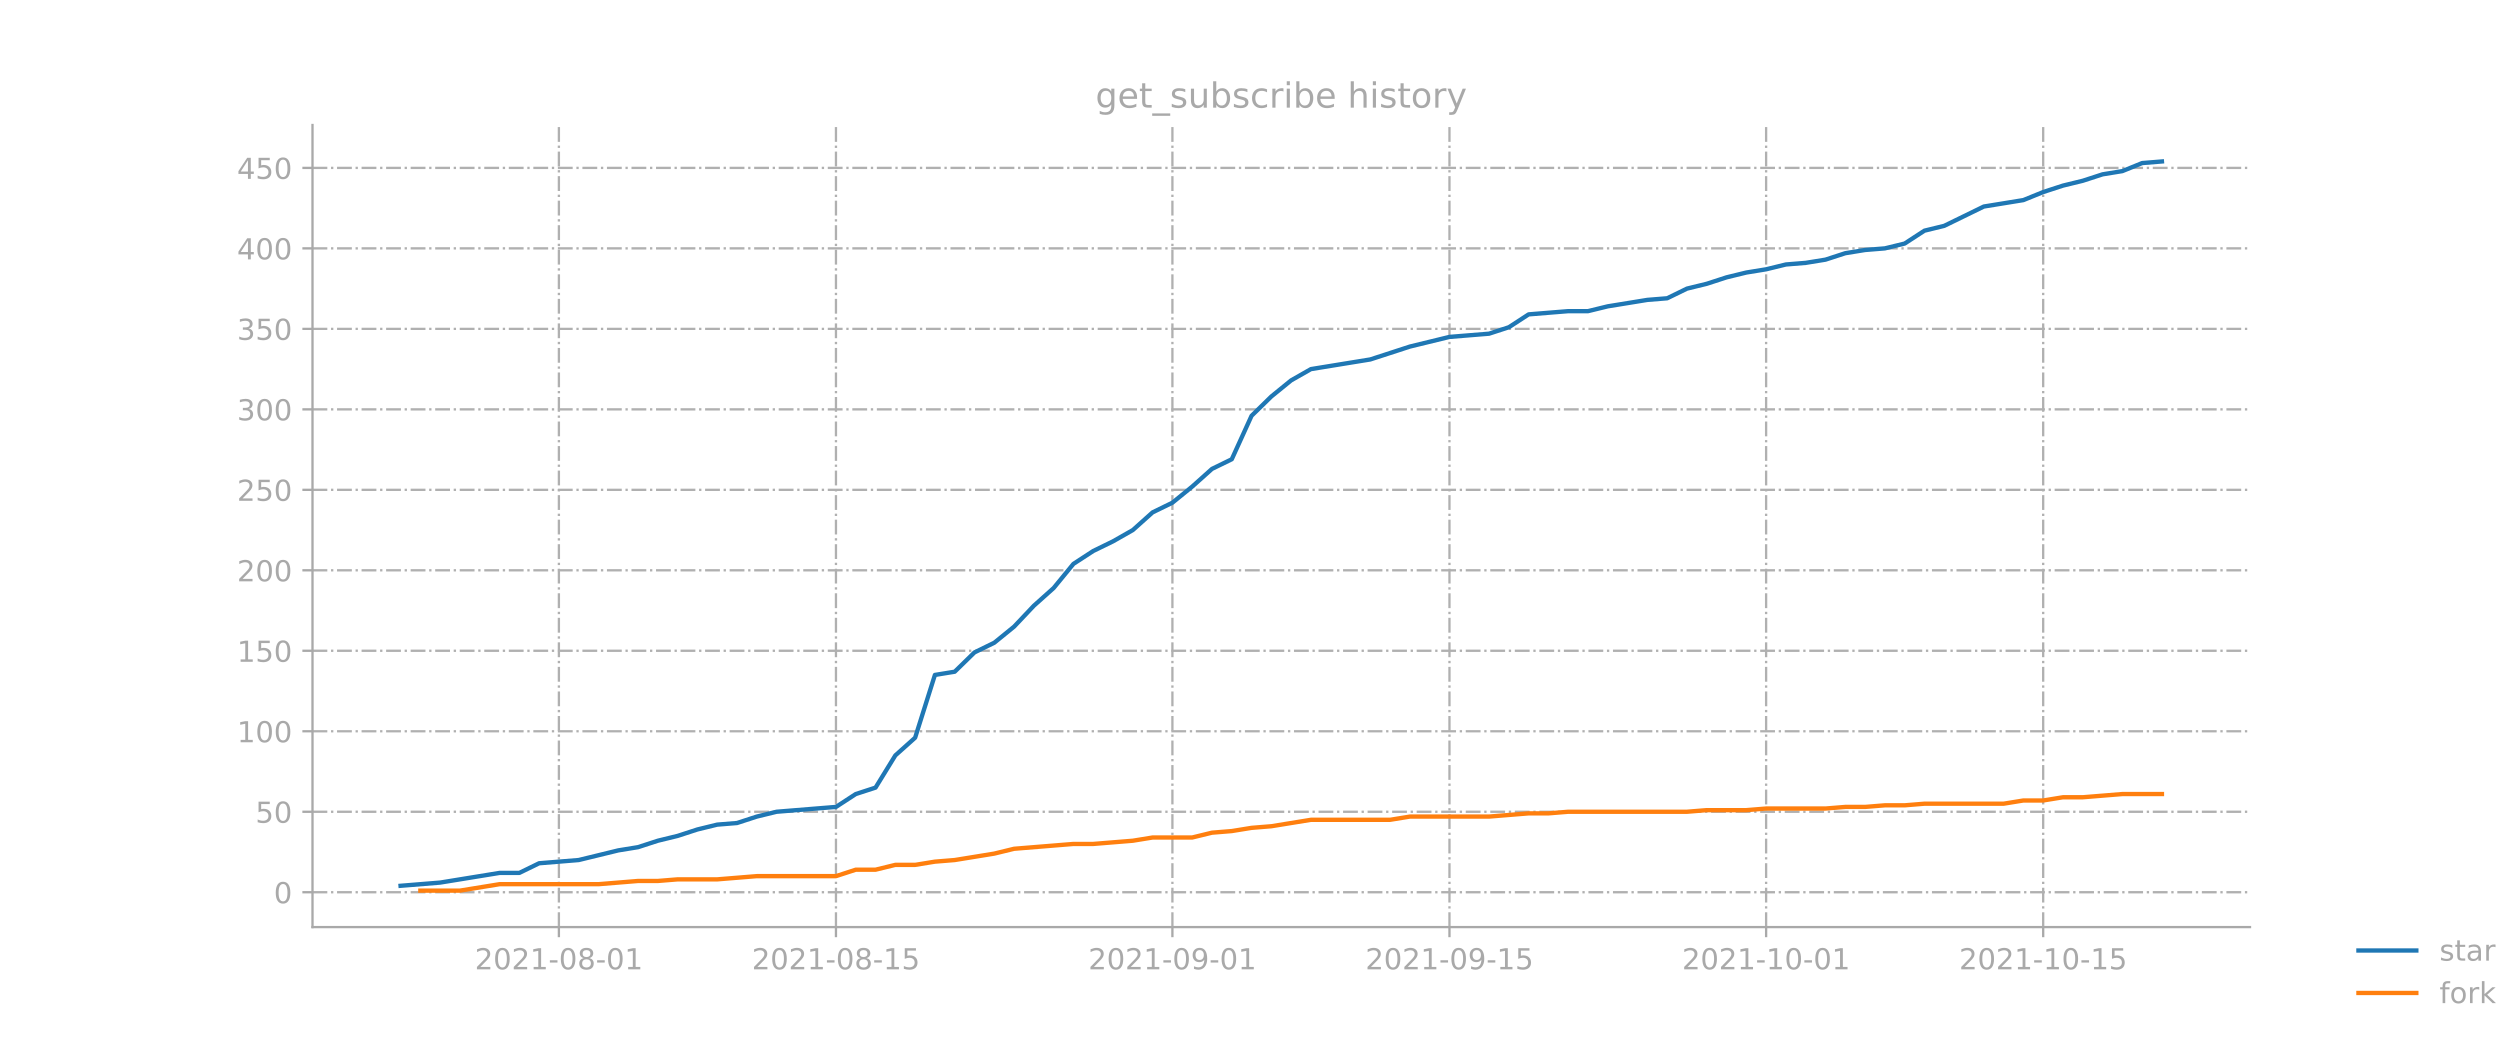
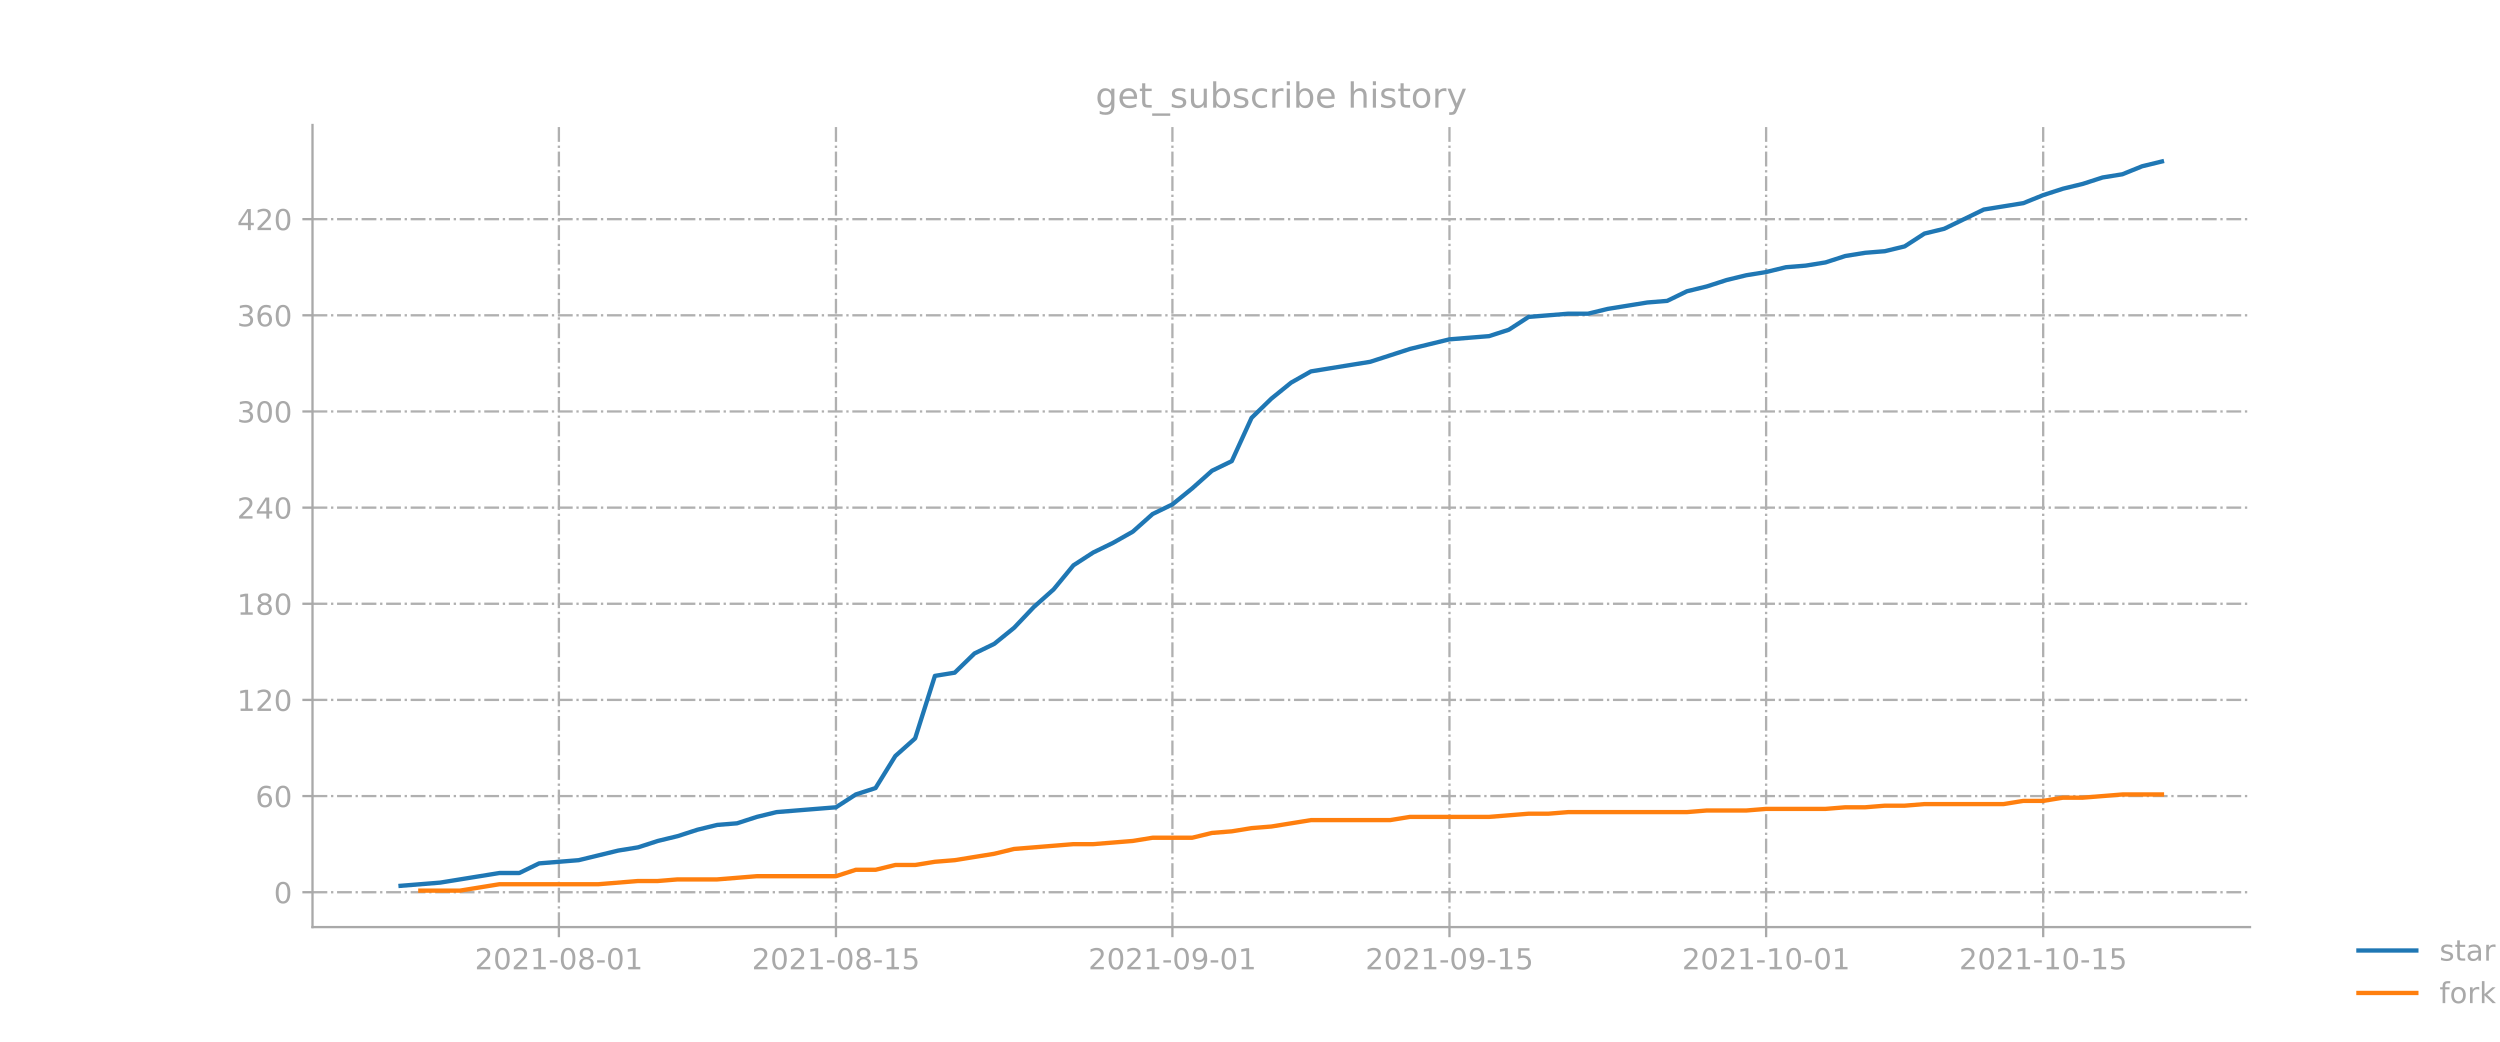
<svg xmlns="http://www.w3.org/2000/svg" xmlns:xlink="http://www.w3.org/1999/xlink" height="360pt" version="1.1" viewBox="0 0 864 360" width="864pt">
  <defs>
    <style type="text/css">*{stroke-linecap:butt;stroke-linejoin:round;}</style>
  </defs>
  <g id="figure_1">
    <g id="patch_1">
      <path d="M 0 360  L 864 360  L 864 0  L 0 0  z " style="fill:none;opacity:0;" />
    </g>
    <g id="axes_1">
      <g id="patch_2">
        <path d="M 108 320.4  L 777.6 320.4  L 777.6 43.2  L 108 43.2  z " style="fill:none;opacity:0;" />
      </g>
      <g id="matplotlib.axis_1">
        <g id="xtick_1">
          <g id="line2d_1">
-             <path clip-path="url(#p90cae60058)" d="M 193.153 320.4  L 193.153 43.2  " style="fill:none;stroke:#b0b0b0;stroke-dasharray:5.12,1.28,0.8,1.28;stroke-dashoffset:0;stroke-width:0.8;" />
+             <path clip-path="url(#p7e67fe425e)" d="M 193.153 320.4  L 193.153 43.2  " style="fill:none;stroke:#b0b0b0;stroke-dasharray:5.12,1.28,0.8,1.28;stroke-dashoffset:0;stroke-width:0.8;" />
          </g>
          <g id="line2d_2">
            <defs>
-               <path d="M 0 0  L 0 3.5  " id="md051e46b0d" style="stroke:#a9a9a9;stroke-width:0.8;" />
+               <path d="M 0 0  L 0 3.5  " id="mfb055b672f" style="stroke:#a9a9a9;stroke-width:0.8;" />
            </defs>
            <g>
-               <use style="fill:#a9a9a9;stroke:#a9a9a9;stroke-width:0.8;" x="193.153" xlink:href="#md051e46b0d" y="320.4" />
+               <use style="fill:#a9a9a9;stroke:#a9a9a9;stroke-width:0.8;" x="193.153" xlink:href="#mfb055b672f" y="320.4" />
            </g>
          </g>
          <g id="text_1">
            <g style="fill:#a9a9a9;" transform="translate(164.0956 334.9984)scale(0.1 -0.1)">
              <defs>
                <path d="M 1228 531  L 3431 531  L 3431 0  L 469 0  L 469 531  Q 828 903 1448 1529  Q 2069 2156 2228 2338  Q 2531 2678 2651 2914  Q 2772 3150 2772 3378  Q 2772 3750 2511 3984  Q 2250 4219 1831 4219  Q 1534 4219 1204 4116  Q 875 4013 500 3803  L 500 4441  Q 881 4594 1212 4672  Q 1544 4750 1819 4750  Q 2544 4750 2975 4387  Q 3406 4025 3406 3419  Q 3406 3131 3298 2873  Q 3191 2616 2906 2266  Q 2828 2175 2409 1742  Q 1991 1309 1228 531  z " id="DejaVuSans-32" transform="scale(0.015625)" />
                <path d="M 2034 4250  Q 1547 4250 1301 3770  Q 1056 3291 1056 2328  Q 1056 1369 1301 889  Q 1547 409 2034 409  Q 2525 409 2770 889  Q 3016 1369 3016 2328  Q 3016 3291 2770 3770  Q 2525 4250 2034 4250  z M 2034 4750  Q 2819 4750 3233 4129  Q 3647 3509 3647 2328  Q 3647 1150 3233 529  Q 2819 -91 2034 -91  Q 1250 -91 836 529  Q 422 1150 422 2328  Q 422 3509 836 4129  Q 1250 4750 2034 4750  z " id="DejaVuSans-30" transform="scale(0.015625)" />
                <path d="M 794 531  L 1825 531  L 1825 4091  L 703 3866  L 703 4441  L 1819 4666  L 2450 4666  L 2450 531  L 3481 531  L 3481 0  L 794 0  L 794 531  z " id="DejaVuSans-31" transform="scale(0.015625)" />
                <path d="M 313 2009  L 1997 2009  L 1997 1497  L 313 1497  L 313 2009  z " id="DejaVuSans-2d" transform="scale(0.015625)" />
                <path d="M 2034 2216  Q 1584 2216 1326 1975  Q 1069 1734 1069 1313  Q 1069 891 1326 650  Q 1584 409 2034 409  Q 2484 409 2743 651  Q 3003 894 3003 1313  Q 3003 1734 2745 1975  Q 2488 2216 2034 2216  z M 1403 2484  Q 997 2584 770 2862  Q 544 3141 544 3541  Q 544 4100 942 4425  Q 1341 4750 2034 4750  Q 2731 4750 3128 4425  Q 3525 4100 3525 3541  Q 3525 3141 3298 2862  Q 3072 2584 2669 2484  Q 3125 2378 3379 2068  Q 3634 1759 3634 1313  Q 3634 634 3220 271  Q 2806 -91 2034 -91  Q 1263 -91 848 271  Q 434 634 434 1313  Q 434 1759 690 2068  Q 947 2378 1403 2484  z M 1172 3481  Q 1172 3119 1398 2916  Q 1625 2713 2034 2713  Q 2441 2713 2670 2916  Q 2900 3119 2900 3481  Q 2900 3844 2670 4047  Q 2441 4250 2034 4250  Q 1625 4250 1398 4047  Q 1172 3844 1172 3481  z " id="DejaVuSans-38" transform="scale(0.015625)" />
              </defs>
              <use xlink:href="#DejaVuSans-32" />
              <use x="63.623" xlink:href="#DejaVuSans-30" />
              <use x="127.246" xlink:href="#DejaVuSans-32" />
              <use x="190.869" xlink:href="#DejaVuSans-31" />
              <use x="254.492" xlink:href="#DejaVuSans-2d" />
              <use x="290.576" xlink:href="#DejaVuSans-30" />
              <use x="354.199" xlink:href="#DejaVuSans-38" />
              <use x="417.822" xlink:href="#DejaVuSans-2d" />
              <use x="453.906" xlink:href="#DejaVuSans-30" />
              <use x="517.529" xlink:href="#DejaVuSans-31" />
            </g>
          </g>
        </g>
        <g id="xtick_2">
          <g id="line2d_3">
-             <path clip-path="url(#p90cae60058)" d="M 288.908 320.4  L 288.908 43.2  " style="fill:none;stroke:#b0b0b0;stroke-dasharray:5.12,1.28,0.8,1.28;stroke-dashoffset:0;stroke-width:0.8;" />
+             <path clip-path="url(#p7e67fe425e)" d="M 288.908 320.4  L 288.908 43.2  " style="fill:none;stroke:#b0b0b0;stroke-dasharray:5.12,1.28,0.8,1.28;stroke-dashoffset:0;stroke-width:0.8;" />
          </g>
          <g id="line2d_4">
            <g>
-               <use style="fill:#a9a9a9;stroke:#a9a9a9;stroke-width:0.8;" x="288.908" xlink:href="#md051e46b0d" y="320.4" />
+               <use style="fill:#a9a9a9;stroke:#a9a9a9;stroke-width:0.8;" x="288.908" xlink:href="#mfb055b672f" y="320.4" />
            </g>
          </g>
          <g id="text_2">
            <g style="fill:#a9a9a9;" transform="translate(259.8505 334.9984)scale(0.1 -0.1)">
              <defs>
                <path d="M 691 4666  L 3169 4666  L 3169 4134  L 1269 4134  L 1269 2991  Q 1406 3038 1543 3061  Q 1681 3084 1819 3084  Q 2600 3084 3056 2656  Q 3513 2228 3513 1497  Q 3513 744 3044 326  Q 2575 -91 1722 -91  Q 1428 -91 1123 -41  Q 819 9 494 109  L 494 744  Q 775 591 1075 516  Q 1375 441 1709 441  Q 2250 441 2565 725  Q 2881 1009 2881 1497  Q 2881 1984 2565 2268  Q 2250 2553 1709 2553  Q 1456 2553 1204 2497  Q 953 2441 691 2322  L 691 4666  z " id="DejaVuSans-35" transform="scale(0.015625)" />
              </defs>
              <use xlink:href="#DejaVuSans-32" />
              <use x="63.623" xlink:href="#DejaVuSans-30" />
              <use x="127.246" xlink:href="#DejaVuSans-32" />
              <use x="190.869" xlink:href="#DejaVuSans-31" />
              <use x="254.492" xlink:href="#DejaVuSans-2d" />
              <use x="290.576" xlink:href="#DejaVuSans-30" />
              <use x="354.199" xlink:href="#DejaVuSans-38" />
              <use x="417.822" xlink:href="#DejaVuSans-2d" />
              <use x="453.906" xlink:href="#DejaVuSans-31" />
              <use x="517.529" xlink:href="#DejaVuSans-35" />
            </g>
          </g>
        </g>
        <g id="xtick_3">
          <g id="line2d_5">
-             <path clip-path="url(#p90cae60058)" d="M 405.182 320.4  L 405.182 43.2  " style="fill:none;stroke:#b0b0b0;stroke-dasharray:5.12,1.28,0.8,1.28;stroke-dashoffset:0;stroke-width:0.8;" />
+             <path clip-path="url(#p7e67fe425e)" d="M 405.182 320.4  L 405.182 43.2  " style="fill:none;stroke:#b0b0b0;stroke-dasharray:5.12,1.28,0.8,1.28;stroke-dashoffset:0;stroke-width:0.8;" />
          </g>
          <g id="line2d_6">
            <g>
-               <use style="fill:#a9a9a9;stroke:#a9a9a9;stroke-width:0.8;" x="405.182" xlink:href="#md051e46b0d" y="320.4" />
+               <use style="fill:#a9a9a9;stroke:#a9a9a9;stroke-width:0.8;" x="405.182" xlink:href="#mfb055b672f" y="320.4" />
            </g>
          </g>
          <g id="text_3">
            <g style="fill:#a9a9a9;" transform="translate(376.1242 334.9984)scale(0.1 -0.1)">
              <defs>
                <path d="M 703 97  L 703 672  Q 941 559 1184 500  Q 1428 441 1663 441  Q 2288 441 2617 861  Q 2947 1281 2994 2138  Q 2813 1869 2534 1725  Q 2256 1581 1919 1581  Q 1219 1581 811 2004  Q 403 2428 403 3163  Q 403 3881 828 4315  Q 1253 4750 1959 4750  Q 2769 4750 3195 4129  Q 3622 3509 3622 2328  Q 3622 1225 3098 567  Q 2575 -91 1691 -91  Q 1453 -91 1209 -44  Q 966 3 703 97  z M 1959 2075  Q 2384 2075 2632 2365  Q 2881 2656 2881 3163  Q 2881 3666 2632 3958  Q 2384 4250 1959 4250  Q 1534 4250 1286 3958  Q 1038 3666 1038 3163  Q 1038 2656 1286 2365  Q 1534 2075 1959 2075  z " id="DejaVuSans-39" transform="scale(0.015625)" />
              </defs>
              <use xlink:href="#DejaVuSans-32" />
              <use x="63.623" xlink:href="#DejaVuSans-30" />
              <use x="127.246" xlink:href="#DejaVuSans-32" />
              <use x="190.869" xlink:href="#DejaVuSans-31" />
              <use x="254.492" xlink:href="#DejaVuSans-2d" />
              <use x="290.576" xlink:href="#DejaVuSans-30" />
              <use x="354.199" xlink:href="#DejaVuSans-39" />
              <use x="417.822" xlink:href="#DejaVuSans-2d" />
              <use x="453.906" xlink:href="#DejaVuSans-30" />
              <use x="517.529" xlink:href="#DejaVuSans-31" />
            </g>
          </g>
        </g>
        <g id="xtick_4">
          <g id="line2d_7">
-             <path clip-path="url(#p90cae60058)" d="M 500.937 320.4  L 500.937 43.2  " style="fill:none;stroke:#b0b0b0;stroke-dasharray:5.12,1.28,0.8,1.28;stroke-dashoffset:0;stroke-width:0.8;" />
+             <path clip-path="url(#p7e67fe425e)" d="M 500.937 320.4  L 500.937 43.2  " style="fill:none;stroke:#b0b0b0;stroke-dasharray:5.12,1.28,0.8,1.28;stroke-dashoffset:0;stroke-width:0.8;" />
          </g>
          <g id="line2d_8">
            <g>
-               <use style="fill:#a9a9a9;stroke:#a9a9a9;stroke-width:0.8;" x="500.937" xlink:href="#md051e46b0d" y="320.4" />
+               <use style="fill:#a9a9a9;stroke:#a9a9a9;stroke-width:0.8;" x="500.937" xlink:href="#mfb055b672f" y="320.4" />
            </g>
          </g>
          <g id="text_4">
            <g style="fill:#a9a9a9;" transform="translate(471.8791 334.9984)scale(0.1 -0.1)">
              <use xlink:href="#DejaVuSans-32" />
              <use x="63.623" xlink:href="#DejaVuSans-30" />
              <use x="127.246" xlink:href="#DejaVuSans-32" />
              <use x="190.869" xlink:href="#DejaVuSans-31" />
              <use x="254.492" xlink:href="#DejaVuSans-2d" />
              <use x="290.576" xlink:href="#DejaVuSans-30" />
              <use x="354.199" xlink:href="#DejaVuSans-39" />
              <use x="417.822" xlink:href="#DejaVuSans-2d" />
              <use x="453.906" xlink:href="#DejaVuSans-31" />
              <use x="517.529" xlink:href="#DejaVuSans-35" />
            </g>
          </g>
        </g>
        <g id="xtick_5">
          <g id="line2d_9">
-             <path clip-path="url(#p90cae60058)" d="M 610.371 320.4  L 610.371 43.2  " style="fill:none;stroke:#b0b0b0;stroke-dasharray:5.12,1.28,0.8,1.28;stroke-dashoffset:0;stroke-width:0.8;" />
+             <path clip-path="url(#p7e67fe425e)" d="M 610.371 320.4  L 610.371 43.2  " style="fill:none;stroke:#b0b0b0;stroke-dasharray:5.12,1.28,0.8,1.28;stroke-dashoffset:0;stroke-width:0.8;" />
          </g>
          <g id="line2d_10">
            <g>
-               <use style="fill:#a9a9a9;stroke:#a9a9a9;stroke-width:0.8;" x="610.371" xlink:href="#md051e46b0d" y="320.4" />
+               <use style="fill:#a9a9a9;stroke:#a9a9a9;stroke-width:0.8;" x="610.371" xlink:href="#mfb055b672f" y="320.4" />
            </g>
          </g>
          <g id="text_5">
            <g style="fill:#a9a9a9;" transform="translate(581.3132 334.9984)scale(0.1 -0.1)">
              <use xlink:href="#DejaVuSans-32" />
              <use x="63.623" xlink:href="#DejaVuSans-30" />
              <use x="127.246" xlink:href="#DejaVuSans-32" />
              <use x="190.869" xlink:href="#DejaVuSans-31" />
              <use x="254.492" xlink:href="#DejaVuSans-2d" />
              <use x="290.576" xlink:href="#DejaVuSans-31" />
              <use x="354.199" xlink:href="#DejaVuSans-30" />
              <use x="417.822" xlink:href="#DejaVuSans-2d" />
              <use x="453.906" xlink:href="#DejaVuSans-30" />
              <use x="517.529" xlink:href="#DejaVuSans-31" />
            </g>
          </g>
        </g>
        <g id="xtick_6">
          <g id="line2d_11">
-             <path clip-path="url(#p90cae60058)" d="M 706.126 320.4  L 706.126 43.2  " style="fill:none;stroke:#b0b0b0;stroke-dasharray:5.12,1.28,0.8,1.28;stroke-dashoffset:0;stroke-width:0.8;" />
+             <path clip-path="url(#p7e67fe425e)" d="M 706.126 320.4  L 706.126 43.2  " style="fill:none;stroke:#b0b0b0;stroke-dasharray:5.12,1.28,0.8,1.28;stroke-dashoffset:0;stroke-width:0.8;" />
          </g>
          <g id="line2d_12">
            <g>
-               <use style="fill:#a9a9a9;stroke:#a9a9a9;stroke-width:0.8;" x="706.126" xlink:href="#md051e46b0d" y="320.4" />
+               <use style="fill:#a9a9a9;stroke:#a9a9a9;stroke-width:0.8;" x="706.126" xlink:href="#mfb055b672f" y="320.4" />
            </g>
          </g>
          <g id="text_6">
            <g style="fill:#a9a9a9;" transform="translate(677.068 334.9984)scale(0.1 -0.1)">
              <use xlink:href="#DejaVuSans-32" />
              <use x="63.623" xlink:href="#DejaVuSans-30" />
              <use x="127.246" xlink:href="#DejaVuSans-32" />
              <use x="190.869" xlink:href="#DejaVuSans-31" />
              <use x="254.492" xlink:href="#DejaVuSans-2d" />
              <use x="290.576" xlink:href="#DejaVuSans-31" />
              <use x="354.199" xlink:href="#DejaVuSans-30" />
              <use x="417.822" xlink:href="#DejaVuSans-2d" />
              <use x="453.906" xlink:href="#DejaVuSans-31" />
              <use x="517.529" xlink:href="#DejaVuSans-35" />
            </g>
          </g>
        </g>
      </g>
      <g id="matplotlib.axis_2">
        <g id="ytick_1">
          <g id="line2d_13">
-             <path clip-path="url(#p90cae60058)" d="M 108 308.356  L 777.6 308.356  " style="fill:none;stroke:#b0b0b0;stroke-dasharray:5.12,1.28,0.8,1.28;stroke-dashoffset:0;stroke-width:0.8;" />
+             <path clip-path="url(#p7e67fe425e)" d="M 108 308.354  L 777.6 308.354  " style="fill:none;stroke:#b0b0b0;stroke-dasharray:5.12,1.28,0.8,1.28;stroke-dashoffset:0;stroke-width:0.8;" />
          </g>
          <g id="line2d_14">
            <defs>
-               <path d="M 0 0  L -3.5 0  " id="maa3ce163de" style="stroke:#a9a9a9;stroke-width:0.8;" />
+               <path d="M 0 0  L -3.5 0  " id="mc8da11841e" style="stroke:#a9a9a9;stroke-width:0.8;" />
            </defs>
            <g>
-               <use style="fill:#a9a9a9;stroke:#a9a9a9;stroke-width:0.8;" x="108" xlink:href="#maa3ce163de" y="308.356" />
+               <use style="fill:#a9a9a9;stroke:#a9a9a9;stroke-width:0.8;" x="108" xlink:href="#mc8da11841e" y="308.354" />
            </g>
          </g>
          <g id="text_7">
-             <g style="fill:#a9a9a9;" transform="translate(94.6375 312.1555)scale(0.1 -0.1)">
+             <g style="fill:#a9a9a9;" transform="translate(94.6375 312.1531)scale(0.1 -0.1)">
              <use xlink:href="#DejaVuSans-30" />
            </g>
          </g>
        </g>
        <g id="ytick_2">
          <g id="line2d_15">
-             <path clip-path="url(#p90cae60058)" d="M 108 280.542  L 777.6 280.542  " style="fill:none;stroke:#b0b0b0;stroke-dasharray:5.12,1.28,0.8,1.28;stroke-dashoffset:0;stroke-width:0.8;" />
+             <path clip-path="url(#p7e67fe425e)" d="M 108 275.123  L 777.6 275.123  " style="fill:none;stroke:#b0b0b0;stroke-dasharray:5.12,1.28,0.8,1.28;stroke-dashoffset:0;stroke-width:0.8;" />
          </g>
          <g id="line2d_16">
            <g>
-               <use style="fill:#a9a9a9;stroke:#a9a9a9;stroke-width:0.8;" x="108" xlink:href="#maa3ce163de" y="280.542" />
+               <use style="fill:#a9a9a9;stroke:#a9a9a9;stroke-width:0.8;" x="108" xlink:href="#mc8da11841e" y="275.123" />
            </g>
          </g>
          <g id="text_8">
-             <g style="fill:#a9a9a9;" transform="translate(88.275 284.3409)scale(0.1 -0.1)">
-               <use xlink:href="#DejaVuSans-35" />
+             <g style="fill:#a9a9a9;" transform="translate(88.275 278.9223)scale(0.1 -0.1)">
+               <defs>
+                 <path d="M 2113 2584  Q 1688 2584 1439 2293  Q 1191 2003 1191 1497  Q 1191 994 1439 701  Q 1688 409 2113 409  Q 2538 409 2786 701  Q 3034 994 3034 1497  Q 3034 2003 2786 2293  Q 2538 2584 2113 2584  z M 3366 4563  L 3366 3988  Q 3128 4100 2886 4159  Q 2644 4219 2406 4219  Q 1781 4219 1451 3797  Q 1122 3375 1075 2522  Q 1259 2794 1537 2939  Q 1816 3084 2150 3084  Q 2853 3084 3261 2657  Q 3669 2231 3669 1497  Q 3669 778 3244 343  Q 2819 -91 2113 -91  Q 1303 -91 875 529  Q 447 1150 447 2328  Q 447 3434 972 4092  Q 1497 4750 2381 4750  Q 2619 4750 2861 4703  Q 3103 4656 3366 4563  z " id="DejaVuSans-36" transform="scale(0.015625)" />
+               </defs>
+               <use xlink:href="#DejaVuSans-36" />
              <use x="63.623" xlink:href="#DejaVuSans-30" />
            </g>
          </g>
        </g>
        <g id="ytick_3">
          <g id="line2d_17">
-             <path clip-path="url(#p90cae60058)" d="M 108 252.727  L 777.6 252.727  " style="fill:none;stroke:#b0b0b0;stroke-dasharray:5.12,1.28,0.8,1.28;stroke-dashoffset:0;stroke-width:0.8;" />
+             <path clip-path="url(#p7e67fe425e)" d="M 108 241.892  L 777.6 241.892  " style="fill:none;stroke:#b0b0b0;stroke-dasharray:5.12,1.28,0.8,1.28;stroke-dashoffset:0;stroke-width:0.8;" />
          </g>
          <g id="line2d_18">
            <g>
-               <use style="fill:#a9a9a9;stroke:#a9a9a9;stroke-width:0.8;" x="108" xlink:href="#maa3ce163de" y="252.727" />
+               <use style="fill:#a9a9a9;stroke:#a9a9a9;stroke-width:0.8;" x="108" xlink:href="#mc8da11841e" y="241.892" />
            </g>
          </g>
          <g id="text_9">
-             <g style="fill:#a9a9a9;" transform="translate(81.9125 256.5264)scale(0.1 -0.1)">
+             <g style="fill:#a9a9a9;" transform="translate(81.9125 245.6915)scale(0.1 -0.1)">
              <use xlink:href="#DejaVuSans-31" />
-               <use x="63.623" xlink:href="#DejaVuSans-30" />
+               <use x="63.623" xlink:href="#DejaVuSans-32" />
              <use x="127.246" xlink:href="#DejaVuSans-30" />
            </g>
          </g>
        </g>
        <g id="ytick_4">
          <g id="line2d_19">
-             <path clip-path="url(#p90cae60058)" d="M 108 224.913  L 777.6 224.913  " style="fill:none;stroke:#b0b0b0;stroke-dasharray:5.12,1.28,0.8,1.28;stroke-dashoffset:0;stroke-width:0.8;" />
+             <path clip-path="url(#p7e67fe425e)" d="M 108 208.662  L 777.6 208.662  " style="fill:none;stroke:#b0b0b0;stroke-dasharray:5.12,1.28,0.8,1.28;stroke-dashoffset:0;stroke-width:0.8;" />
          </g>
          <g id="line2d_20">
            <g>
-               <use style="fill:#a9a9a9;stroke:#a9a9a9;stroke-width:0.8;" x="108" xlink:href="#maa3ce163de" y="224.913" />
+               <use style="fill:#a9a9a9;stroke:#a9a9a9;stroke-width:0.8;" x="108" xlink:href="#mc8da11841e" y="208.662" />
            </g>
          </g>
          <g id="text_10">
-             <g style="fill:#a9a9a9;" transform="translate(81.9125 228.7118)scale(0.1 -0.1)">
+             <g style="fill:#a9a9a9;" transform="translate(81.9125 212.4608)scale(0.1 -0.1)">
              <use xlink:href="#DejaVuSans-31" />
-               <use x="63.623" xlink:href="#DejaVuSans-35" />
+               <use x="63.623" xlink:href="#DejaVuSans-38" />
              <use x="127.246" xlink:href="#DejaVuSans-30" />
            </g>
          </g>
        </g>
        <g id="ytick_5">
          <g id="line2d_21">
-             <path clip-path="url(#p90cae60058)" d="M 108 197.098  L 777.6 197.098  " style="fill:none;stroke:#b0b0b0;stroke-dasharray:5.12,1.28,0.8,1.28;stroke-dashoffset:0;stroke-width:0.8;" />
+             <path clip-path="url(#p7e67fe425e)" d="M 108 175.431  L 777.6 175.431  " style="fill:none;stroke:#b0b0b0;stroke-dasharray:5.12,1.28,0.8,1.28;stroke-dashoffset:0;stroke-width:0.8;" />
          </g>
          <g id="line2d_22">
            <g>
-               <use style="fill:#a9a9a9;stroke:#a9a9a9;stroke-width:0.8;" x="108" xlink:href="#maa3ce163de" y="197.098" />
+               <use style="fill:#a9a9a9;stroke:#a9a9a9;stroke-width:0.8;" x="108" xlink:href="#mc8da11841e" y="175.431" />
            </g>
          </g>
          <g id="text_11">
-             <g style="fill:#a9a9a9;" transform="translate(81.9125 200.8972)scale(0.1 -0.1)">
-               <use xlink:href="#DejaVuSans-32" />
-               <use x="63.623" xlink:href="#DejaVuSans-30" />
+             <g style="fill:#a9a9a9;" transform="translate(81.9125 179.23)scale(0.1 -0.1)">
+               <defs>
+                 <path d="M 2419 4116  L 825 1625  L 2419 1625  L 2419 4116  z M 2253 4666  L 3047 4666  L 3047 1625  L 3713 1625  L 3713 1100  L 3047 1100  L 3047 0  L 2419 0  L 2419 1100  L 313 1100  L 313 1709  L 2253 4666  z " id="DejaVuSans-34" transform="scale(0.015625)" />
+               </defs>
+               <use xlink:href="#DejaVuSans-32" />
+               <use x="63.623" xlink:href="#DejaVuSans-34" />
              <use x="127.246" xlink:href="#DejaVuSans-30" />
            </g>
          </g>
        </g>
        <g id="ytick_6">
          <g id="line2d_23">
-             <path clip-path="url(#p90cae60058)" d="M 108 169.283  L 777.6 169.283  " style="fill:none;stroke:#b0b0b0;stroke-dasharray:5.12,1.28,0.8,1.28;stroke-dashoffset:0;stroke-width:0.8;" />
+             <path clip-path="url(#p7e67fe425e)" d="M 108 142.2  L 777.6 142.2  " style="fill:none;stroke:#b0b0b0;stroke-dasharray:5.12,1.28,0.8,1.28;stroke-dashoffset:0;stroke-width:0.8;" />
          </g>
          <g id="line2d_24">
            <g>
-               <use style="fill:#a9a9a9;stroke:#a9a9a9;stroke-width:0.8;" x="108" xlink:href="#maa3ce163de" y="169.283" />
+               <use style="fill:#a9a9a9;stroke:#a9a9a9;stroke-width:0.8;" x="108" xlink:href="#mc8da11841e" y="142.2" />
            </g>
          </g>
          <g id="text_12">
-             <g style="fill:#a9a9a9;" transform="translate(81.9125 173.0827)scale(0.1 -0.1)">
-               <use xlink:href="#DejaVuSans-32" />
-               <use x="63.623" xlink:href="#DejaVuSans-35" />
+             <g style="fill:#a9a9a9;" transform="translate(81.9125 145.9992)scale(0.1 -0.1)">
+               <defs>
+                 <path d="M 2597 2516  Q 3050 2419 3304 2112  Q 3559 1806 3559 1356  Q 3559 666 3084 287  Q 2609 -91 1734 -91  Q 1441 -91 1130 -33  Q 819 25 488 141  L 488 750  Q 750 597 1062 519  Q 1375 441 1716 441  Q 2309 441 2620 675  Q 2931 909 2931 1356  Q 2931 1769 2642 2001  Q 2353 2234 1838 2234  L 1294 2234  L 1294 2753  L 1863 2753  Q 2328 2753 2575 2939  Q 2822 3125 2822 3475  Q 2822 3834 2567 4026  Q 2313 4219 1838 4219  Q 1578 4219 1281 4162  Q 984 4106 628 3988  L 628 4550  Q 988 4650 1302 4700  Q 1616 4750 1894 4750  Q 2613 4750 3031 4423  Q 3450 4097 3450 3541  Q 3450 3153 3228 2886  Q 3006 2619 2597 2516  z " id="DejaVuSans-33" transform="scale(0.015625)" />
+               </defs>
+               <use xlink:href="#DejaVuSans-33" />
+               <use x="63.623" xlink:href="#DejaVuSans-30" />
              <use x="127.246" xlink:href="#DejaVuSans-30" />
            </g>
          </g>
        </g>
        <g id="ytick_7">
          <g id="line2d_25">
-             <path clip-path="url(#p90cae60058)" d="M 108 141.469  L 777.6 141.469  " style="fill:none;stroke:#b0b0b0;stroke-dasharray:5.12,1.28,0.8,1.28;stroke-dashoffset:0;stroke-width:0.8;" />
+             <path clip-path="url(#p7e67fe425e)" d="M 108 108.969  L 777.6 108.969  " style="fill:none;stroke:#b0b0b0;stroke-dasharray:5.12,1.28,0.8,1.28;stroke-dashoffset:0;stroke-width:0.8;" />
          </g>
          <g id="line2d_26">
            <g>
-               <use style="fill:#a9a9a9;stroke:#a9a9a9;stroke-width:0.8;" x="108" xlink:href="#maa3ce163de" y="141.469" />
+               <use style="fill:#a9a9a9;stroke:#a9a9a9;stroke-width:0.8;" x="108" xlink:href="#mc8da11841e" y="108.969" />
            </g>
          </g>
          <g id="text_13">
-             <g style="fill:#a9a9a9;" transform="translate(81.9125 145.2681)scale(0.1 -0.1)">
-               <defs>
-                 <path d="M 2597 2516  Q 3050 2419 3304 2112  Q 3559 1806 3559 1356  Q 3559 666 3084 287  Q 2609 -91 1734 -91  Q 1441 -91 1130 -33  Q 819 25 488 141  L 488 750  Q 750 597 1062 519  Q 1375 441 1716 441  Q 2309 441 2620 675  Q 2931 909 2931 1356  Q 2931 1769 2642 2001  Q 2353 2234 1838 2234  L 1294 2234  L 1294 2753  L 1863 2753  Q 2328 2753 2575 2939  Q 2822 3125 2822 3475  Q 2822 3834 2567 4026  Q 2313 4219 1838 4219  Q 1578 4219 1281 4162  Q 984 4106 628 3988  L 628 4550  Q 988 4650 1302 4700  Q 1616 4750 1894 4750  Q 2613 4750 3031 4423  Q 3450 4097 3450 3541  Q 3450 3153 3228 2886  Q 3006 2619 2597 2516  z " id="DejaVuSans-33" transform="scale(0.015625)" />
-               </defs>
+             <g style="fill:#a9a9a9;" transform="translate(81.9125 112.7685)scale(0.1 -0.1)">
              <use xlink:href="#DejaVuSans-33" />
-               <use x="63.623" xlink:href="#DejaVuSans-30" />
+               <use x="63.623" xlink:href="#DejaVuSans-36" />
              <use x="127.246" xlink:href="#DejaVuSans-30" />
            </g>
          </g>
        </g>
        <g id="ytick_8">
          <g id="line2d_27">
-             <path clip-path="url(#p90cae60058)" d="M 108 113.654  L 777.6 113.654  " style="fill:none;stroke:#b0b0b0;stroke-dasharray:5.12,1.28,0.8,1.28;stroke-dashoffset:0;stroke-width:0.8;" />
+             <path clip-path="url(#p7e67fe425e)" d="M 108 75.738  L 777.6 75.738  " style="fill:none;stroke:#b0b0b0;stroke-dasharray:5.12,1.28,0.8,1.28;stroke-dashoffset:0;stroke-width:0.8;" />
          </g>
          <g id="line2d_28">
            <g>
-               <use style="fill:#a9a9a9;stroke:#a9a9a9;stroke-width:0.8;" x="108" xlink:href="#maa3ce163de" y="113.654" />
+               <use style="fill:#a9a9a9;stroke:#a9a9a9;stroke-width:0.8;" x="108" xlink:href="#mc8da11841e" y="75.738" />
            </g>
          </g>
          <g id="text_14">
-             <g style="fill:#a9a9a9;" transform="translate(81.9125 117.4535)scale(0.1 -0.1)">
-               <use xlink:href="#DejaVuSans-33" />
-               <use x="63.623" xlink:href="#DejaVuSans-35" />
-               <use x="127.246" xlink:href="#DejaVuSans-30" />
-             </g>
-           </g>
-         </g>
-         <g id="ytick_9">
-           <g id="line2d_29">
-             <path clip-path="url(#p90cae60058)" d="M 108 85.84  L 777.6 85.84  " style="fill:none;stroke:#b0b0b0;stroke-dasharray:5.12,1.28,0.8,1.28;stroke-dashoffset:0;stroke-width:0.8;" />
-           </g>
-           <g id="line2d_30">
-             <g>
-               <use style="fill:#a9a9a9;stroke:#a9a9a9;stroke-width:0.8;" x="108" xlink:href="#maa3ce163de" y="85.84" />
-             </g>
-           </g>
-           <g id="text_15">
-             <g style="fill:#a9a9a9;" transform="translate(81.9125 89.63895)scale(0.1 -0.1)">
-               <defs>
-                 <path d="M 2419 4116  L 825 1625  L 2419 1625  L 2419 4116  z M 2253 4666  L 3047 4666  L 3047 1625  L 3713 1625  L 3713 1100  L 3047 1100  L 3047 0  L 2419 0  L 2419 1100  L 313 1100  L 313 1709  L 2253 4666  z " id="DejaVuSans-34" transform="scale(0.015625)" />
-               </defs>
+             <g style="fill:#a9a9a9;" transform="translate(81.9125 79.53768)scale(0.1 -0.1)">
              <use xlink:href="#DejaVuSans-34" />
-               <use x="63.623" xlink:href="#DejaVuSans-30" />
-               <use x="127.246" xlink:href="#DejaVuSans-30" />
-             </g>
-           </g>
-         </g>
-         <g id="ytick_10">
-           <g id="line2d_31">
-             <path clip-path="url(#p90cae60058)" d="M 108 58.025  L 777.6 58.025  " style="fill:none;stroke:#b0b0b0;stroke-dasharray:5.12,1.28,0.8,1.28;stroke-dashoffset:0;stroke-width:0.8;" />
-           </g>
-           <g id="line2d_32">
-             <g>
-               <use style="fill:#a9a9a9;stroke:#a9a9a9;stroke-width:0.8;" x="108" xlink:href="#maa3ce163de" y="58.025" />
-             </g>
-           </g>
-           <g id="text_16">
-             <g style="fill:#a9a9a9;" transform="translate(81.9125 61.82438)scale(0.1 -0.1)">
-               <use xlink:href="#DejaVuSans-34" />
-               <use x="63.623" xlink:href="#DejaVuSans-35" />
-               <use x="127.246" xlink:href="#DejaVuSans-30" />
-             </g>
-           </g>
-         </g>
-       </g>
-       <g id="line2d_33">
-         <path clip-path="url(#p90cae60058)" d="M 138.436 306.131  L 145.276 305.575  L 152.116 305.019  L 158.955 303.906  L 165.795 302.793  L 172.635 301.681  L 179.474 301.681  L 186.314 298.343  L 193.153 297.787  L 199.993 297.23  L 206.833 295.562  L 213.672 293.893  L 220.512 292.78  L 227.352 290.555  L 234.191 288.886  L 241.031 286.661  L 247.87 284.992  L 254.71 284.436  L 261.55 282.211  L 268.389 280.542  L 275.229 279.985  L 282.069 279.429  L 288.908 278.873  L 295.748 274.423  L 302.588 272.197  L 309.427 261.072  L 316.267 254.952  L 323.106 233.257  L 329.946 232.144  L 336.786 225.469  L 343.625 222.131  L 350.465 216.568  L 357.305 209.336  L 364.144 203.217  L 370.984 194.873  L 377.823 190.423  L 384.663 187.085  L 391.503 183.191  L 398.342 177.072  L 405.182 173.734  L 412.022 168.171  L 418.861 162.052  L 425.701 158.714  L 432.541 143.694  L 439.38 137.019  L 446.22 131.456  L 453.059 127.562  L 459.899 126.449  L 466.739 125.336  L 473.578 124.224  L 480.418 121.999  L 487.258 119.774  L 494.097 118.105  L 500.937 116.436  L 507.777 115.879  L 514.616 115.323  L 521.456 113.098  L 528.295 108.648  L 535.135 108.091  L 541.975 107.535  L 548.814 107.535  L 555.654 105.866  L 562.494 104.754  L 569.333 103.641  L 576.173 103.085  L 583.012 99.747  L 589.852 98.078  L 596.692 95.853  L 603.531 94.184  L 610.371 93.072  L 617.211 91.403  L 624.05 90.846  L 630.89 89.734  L 637.73 87.509  L 644.569 86.396  L 651.409 85.84  L 658.248 84.171  L 665.088 79.721  L 671.928 78.052  L 678.767 74.714  L 685.607 71.376  L 692.447 70.264  L 699.286 69.151  L 706.126 66.37  L 712.965 64.144  L 719.805 62.475  L 726.645 60.25  L 733.484 59.138  L 740.324 56.356  L 747.164 55.8  " style="fill:none;stroke:#1f77b4;stroke-linecap:square;stroke-width:1.5;" />
-       </g>
-       <g id="line2d_34">
-         <path clip-path="url(#p90cae60058)" d="M 145.276 307.8  L 152.116 307.8  L 158.955 307.8  L 165.795 306.687  L 172.635 305.575  L 179.474 305.575  L 186.314 305.575  L 193.153 305.575  L 199.993 305.575  L 206.833 305.575  L 213.672 305.019  L 220.512 304.462  L 227.352 304.462  L 234.191 303.906  L 241.031 303.906  L 247.87 303.906  L 254.71 303.35  L 261.55 302.793  L 268.389 302.793  L 275.229 302.793  L 282.069 302.793  L 288.908 302.793  L 295.748 300.568  L 302.588 300.568  L 309.427 298.899  L 316.267 298.899  L 323.106 297.787  L 329.946 297.23  L 336.786 296.118  L 343.625 295.005  L 350.465 293.336  L 357.305 292.78  L 364.144 292.224  L 370.984 291.668  L 377.823 291.668  L 384.663 291.111  L 391.503 290.555  L 398.342 289.442  L 405.182 289.442  L 412.022 289.442  L 418.861 287.774  L 425.701 287.217  L 432.541 286.105  L 439.38 285.548  L 446.22 284.436  L 453.059 283.323  L 459.899 283.323  L 466.739 283.323  L 473.578 283.323  L 480.418 283.323  L 487.258 282.211  L 494.097 282.211  L 500.937 282.211  L 507.777 282.211  L 514.616 282.211  L 521.456 281.654  L 528.295 281.098  L 535.135 281.098  L 541.975 280.542  L 548.814 280.542  L 555.654 280.542  L 562.494 280.542  L 569.333 280.542  L 576.173 280.542  L 583.012 280.542  L 589.852 279.985  L 596.692 279.985  L 603.531 279.985  L 610.371 279.429  L 617.211 279.429  L 624.05 279.429  L 630.89 279.429  L 637.73 278.873  L 644.569 278.873  L 651.409 278.317  L 658.248 278.317  L 665.088 277.76  L 671.928 277.76  L 678.767 277.76  L 685.607 277.76  L 692.447 277.76  L 699.286 276.648  L 706.126 276.648  L 712.965 275.535  L 719.805 275.535  L 726.645 274.979  L 733.484 274.423  L 740.324 274.423  L 747.164 274.423  " style="fill:none;stroke:#ff7f0e;stroke-linecap:square;stroke-width:1.5;" />
+               <use x="63.623" xlink:href="#DejaVuSans-32" />
+               <use x="127.246" xlink:href="#DejaVuSans-30" />
+             </g>
+           </g>
+         </g>
+       </g>
+       <g id="line2d_29">
+         <path clip-path="url(#p7e67fe425e)" d="M 138.436 306.138  L 145.276 305.585  L 152.116 305.031  L 158.955 303.923  L 165.795 302.815  L 172.635 301.708  L 179.474 301.708  L 186.314 298.385  L 193.153 297.831  L 199.993 297.277  L 206.833 295.615  L 213.672 293.954  L 220.512 292.846  L 227.352 290.631  L 234.191 288.969  L 241.031 286.754  L 247.87 285.092  L 254.71 284.538  L 261.55 282.323  L 268.389 280.662  L 275.229 280.108  L 282.069 279.554  L 288.908 279  L 295.748 274.569  L 302.588 272.354  L 309.427 261.277  L 316.267 255.185  L 323.106 233.585  L 329.946 232.477  L 336.786 225.831  L 343.625 222.508  L 350.465 216.969  L 357.305 209.769  L 364.144 203.677  L 370.984 195.369  L 377.823 190.938  L 384.663 187.615  L 391.503 183.738  L 398.342 177.646  L 405.182 174.323  L 412.022 168.785  L 418.861 162.692  L 425.701 159.369  L 432.541 144.415  L 439.38 137.769  L 446.22 132.231  L 453.059 128.354  L 459.899 127.246  L 466.739 126.138  L 473.578 125.031  L 480.418 122.815  L 487.258 120.6  L 494.097 118.938  L 500.937 117.277  L 507.777 116.723  L 514.616 116.169  L 521.456 113.954  L 528.295 109.523  L 535.135 108.969  L 541.975 108.415  L 548.814 108.415  L 555.654 106.754  L 562.494 105.646  L 569.333 104.538  L 576.173 103.985  L 583.012 100.662  L 589.852 99  L 596.692 96.785  L 603.531 95.123  L 610.371 94.015  L 617.211 92.354  L 624.05 91.8  L 630.89 90.692  L 637.73 88.477  L 644.569 87.369  L 651.409 86.815  L 658.248 85.154  L 665.088 80.723  L 671.928 79.062  L 678.767 75.738  L 685.607 72.415  L 692.447 71.308  L 699.286 70.2  L 706.126 67.431  L 712.965 65.215  L 719.805 63.554  L 726.645 61.338  L 733.484 60.231  L 740.324 57.462  L 747.164 55.8  " style="fill:none;stroke:#1f77b4;stroke-linecap:square;stroke-width:1.5;" />
+       </g>
+       <g id="line2d_30">
+         <path clip-path="url(#p7e67fe425e)" d="M 145.276 307.8  L 152.116 307.8  L 158.955 307.8  L 165.795 306.692  L 172.635 305.585  L 179.474 305.585  L 186.314 305.585  L 193.153 305.585  L 199.993 305.585  L 206.833 305.585  L 213.672 305.031  L 220.512 304.477  L 227.352 304.477  L 234.191 303.923  L 241.031 303.923  L 247.87 303.923  L 254.71 303.369  L 261.55 302.815  L 268.389 302.815  L 275.229 302.815  L 282.069 302.815  L 288.908 302.815  L 295.748 300.6  L 302.588 300.6  L 309.427 298.938  L 316.267 298.938  L 323.106 297.831  L 329.946 297.277  L 336.786 296.169  L 343.625 295.062  L 350.465 293.4  L 357.305 292.846  L 364.144 292.292  L 370.984 291.738  L 377.823 291.738  L 384.663 291.185  L 391.503 290.631  L 398.342 289.523  L 405.182 289.523  L 412.022 289.523  L 418.861 287.862  L 425.701 287.308  L 432.541 286.2  L 439.38 285.646  L 446.22 284.538  L 453.059 283.431  L 459.899 283.431  L 466.739 283.431  L 473.578 283.431  L 480.418 283.431  L 487.258 282.323  L 494.097 282.323  L 500.937 282.323  L 507.777 282.323  L 514.616 282.323  L 521.456 281.769  L 528.295 281.215  L 535.135 281.215  L 541.975 280.662  L 548.814 280.662  L 555.654 280.662  L 562.494 280.662  L 569.333 280.662  L 576.173 280.662  L 583.012 280.662  L 589.852 280.108  L 596.692 280.108  L 603.531 280.108  L 610.371 279.554  L 617.211 279.554  L 624.05 279.554  L 630.89 279.554  L 637.73 279  L 644.569 279  L 651.409 278.446  L 658.248 278.446  L 665.088 277.892  L 671.928 277.892  L 678.767 277.892  L 685.607 277.892  L 692.447 277.892  L 699.286 276.785  L 706.126 276.785  L 712.965 275.677  L 719.805 275.677  L 726.645 275.123  L 733.484 274.569  L 740.324 274.569  L 747.164 274.569  " style="fill:none;stroke:#ff7f0e;stroke-linecap:square;stroke-width:1.5;" />
      </g>
      <g id="patch_3">
        <path d="M 108 320.4  L 108 43.2  " style="fill:none;stroke:#a9a9a9;stroke-linecap:square;stroke-linejoin:miter;stroke-width:0.8;" />
      </g>
      <g id="patch_4">
        <path d="M 777.6 320.4  L 777.6 43.2  " style="fill:none;" />
      </g>
      <g id="patch_5">
        <path d="M 108 320.4  L 777.6 320.4  " style="fill:none;stroke:#a9a9a9;stroke-linecap:square;stroke-linejoin:miter;stroke-width:0.8;" />
      </g>
      <g id="patch_6">
        <path d="M 108 43.2  L 777.6 43.2  " style="fill:none;" />
      </g>
-       <g id="text_17">
+       <g id="text_15">
        <g style="fill:#a9a9a9;" transform="translate(378.6075 37.2)scale(0.12 -0.12)">
          <defs>
            <path d="M 2906 1791  Q 2906 2416 2648 2759  Q 2391 3103 1925 3103  Q 1463 3103 1205 2759  Q 947 2416 947 1791  Q 947 1169 1205 825  Q 1463 481 1925 481  Q 2391 481 2648 825  Q 2906 1169 2906 1791  z M 3481 434  Q 3481 -459 3084 -895  Q 2688 -1331 1869 -1331  Q 1566 -1331 1297 -1286  Q 1028 -1241 775 -1147  L 775 -588  Q 1028 -725 1275 -790  Q 1522 -856 1778 -856  Q 2344 -856 2625 -561  Q 2906 -266 2906 331  L 2906 616  Q 2728 306 2450 153  Q 2172 0 1784 0  Q 1141 0 747 490  Q 353 981 353 1791  Q 353 2603 747 3093  Q 1141 3584 1784 3584  Q 2172 3584 2450 3431  Q 2728 3278 2906 2969  L 2906 3500  L 3481 3500  L 3481 434  z " id="DejaVuSans-67" transform="scale(0.015625)" />
            <path d="M 3597 1894  L 3597 1613  L 953 1613  Q 991 1019 1311 708  Q 1631 397 2203 397  Q 2534 397 2845 478  Q 3156 559 3463 722  L 3463 178  Q 3153 47 2828 -22  Q 2503 -91 2169 -91  Q 1331 -91 842 396  Q 353 884 353 1716  Q 353 2575 817 3079  Q 1281 3584 2069 3584  Q 2775 3584 3186 3129  Q 3597 2675 3597 1894  z M 3022 2063  Q 3016 2534 2758 2815  Q 2500 3097 2075 3097  Q 1594 3097 1305 2825  Q 1016 2553 972 2059  L 3022 2063  z " id="DejaVuSans-65" transform="scale(0.015625)" />
            <path d="M 1172 4494  L 1172 3500  L 2356 3500  L 2356 3053  L 1172 3053  L 1172 1153  Q 1172 725 1289 603  Q 1406 481 1766 481  L 2356 481  L 2356 0  L 1766 0  Q 1100 0 847 248  Q 594 497 594 1153  L 594 3053  L 172 3053  L 172 3500  L 594 3500  L 594 4494  L 1172 4494  z " id="DejaVuSans-74" transform="scale(0.015625)" />
            <path d="M 3263 -1063  L 3263 -1509  L -63 -1509  L -63 -1063  L 3263 -1063  z " id="DejaVuSans-5f" transform="scale(0.015625)" />
            <path d="M 2834 3397  L 2834 2853  Q 2591 2978 2328 3040  Q 2066 3103 1784 3103  Q 1356 3103 1142 2972  Q 928 2841 928 2578  Q 928 2378 1081 2264  Q 1234 2150 1697 2047  L 1894 2003  Q 2506 1872 2764 1633  Q 3022 1394 3022 966  Q 3022 478 2636 193  Q 2250 -91 1575 -91  Q 1294 -91 989 -36  Q 684 19 347 128  L 347 722  Q 666 556 975 473  Q 1284 391 1588 391  Q 1994 391 2212 530  Q 2431 669 2431 922  Q 2431 1156 2273 1281  Q 2116 1406 1581 1522  L 1381 1569  Q 847 1681 609 1914  Q 372 2147 372 2553  Q 372 3047 722 3315  Q 1072 3584 1716 3584  Q 2034 3584 2315 3537  Q 2597 3491 2834 3397  z " id="DejaVuSans-73" transform="scale(0.015625)" />
            <path d="M 544 1381  L 544 3500  L 1119 3500  L 1119 1403  Q 1119 906 1312 657  Q 1506 409 1894 409  Q 2359 409 2629 706  Q 2900 1003 2900 1516  L 2900 3500  L 3475 3500  L 3475 0  L 2900 0  L 2900 538  Q 2691 219 2414 64  Q 2138 -91 1772 -91  Q 1169 -91 856 284  Q 544 659 544 1381  z M 1991 3584  L 1991 3584  z " id="DejaVuSans-75" transform="scale(0.015625)" />
            <path d="M 3116 1747  Q 3116 2381 2855 2742  Q 2594 3103 2138 3103  Q 1681 3103 1420 2742  Q 1159 2381 1159 1747  Q 1159 1113 1420 752  Q 1681 391 2138 391  Q 2594 391 2855 752  Q 3116 1113 3116 1747  z M 1159 2969  Q 1341 3281 1617 3432  Q 1894 3584 2278 3584  Q 2916 3584 3314 3078  Q 3713 2572 3713 1747  Q 3713 922 3314 415  Q 2916 -91 2278 -91  Q 1894 -91 1617 61  Q 1341 213 1159 525  L 1159 0  L 581 0  L 581 4863  L 1159 4863  L 1159 2969  z " id="DejaVuSans-62" transform="scale(0.015625)" />
            <path d="M 3122 3366  L 3122 2828  Q 2878 2963 2633 3030  Q 2388 3097 2138 3097  Q 1578 3097 1268 2742  Q 959 2388 959 1747  Q 959 1106 1268 751  Q 1578 397 2138 397  Q 2388 397 2633 464  Q 2878 531 3122 666  L 3122 134  Q 2881 22 2623 -34  Q 2366 -91 2075 -91  Q 1284 -91 818 406  Q 353 903 353 1747  Q 353 2603 823 3093  Q 1294 3584 2113 3584  Q 2378 3584 2631 3529  Q 2884 3475 3122 3366  z " id="DejaVuSans-63" transform="scale(0.015625)" />
            <path d="M 2631 2963  Q 2534 3019 2420 3045  Q 2306 3072 2169 3072  Q 1681 3072 1420 2755  Q 1159 2438 1159 1844  L 1159 0  L 581 0  L 581 3500  L 1159 3500  L 1159 2956  Q 1341 3275 1631 3429  Q 1922 3584 2338 3584  Q 2397 3584 2469 3576  Q 2541 3569 2628 3553  L 2631 2963  z " id="DejaVuSans-72" transform="scale(0.015625)" />
            <path d="M 603 3500  L 1178 3500  L 1178 0  L 603 0  L 603 3500  z M 603 4863  L 1178 4863  L 1178 4134  L 603 4134  L 603 4863  z " id="DejaVuSans-69" transform="scale(0.015625)" />
            <path id="DejaVuSans-20" transform="scale(0.015625)" />
            <path d="M 3513 2113  L 3513 0  L 2938 0  L 2938 2094  Q 2938 2591 2744 2837  Q 2550 3084 2163 3084  Q 1697 3084 1428 2787  Q 1159 2491 1159 1978  L 1159 0  L 581 0  L 581 4863  L 1159 4863  L 1159 2956  Q 1366 3272 1645 3428  Q 1925 3584 2291 3584  Q 2894 3584 3203 3211  Q 3513 2838 3513 2113  z " id="DejaVuSans-68" transform="scale(0.015625)" />
            <path d="M 1959 3097  Q 1497 3097 1228 2736  Q 959 2375 959 1747  Q 959 1119 1226 758  Q 1494 397 1959 397  Q 2419 397 2687 759  Q 2956 1122 2956 1747  Q 2956 2369 2687 2733  Q 2419 3097 1959 3097  z M 1959 3584  Q 2709 3584 3137 3096  Q 3566 2609 3566 1747  Q 3566 888 3137 398  Q 2709 -91 1959 -91  Q 1206 -91 779 398  Q 353 888 353 1747  Q 353 2609 779 3096  Q 1206 3584 1959 3584  z " id="DejaVuSans-6f" transform="scale(0.015625)" />
            <path d="M 2059 -325  Q 1816 -950 1584 -1140  Q 1353 -1331 966 -1331  L 506 -1331  L 506 -850  L 844 -850  Q 1081 -850 1212 -737  Q 1344 -625 1503 -206  L 1606 56  L 191 3500  L 800 3500  L 1894 763  L 2988 3500  L 3597 3500  L 2059 -325  z " id="DejaVuSans-79" transform="scale(0.015625)" />
          </defs>
          <use xlink:href="#DejaVuSans-67" />
          <use x="63.477" xlink:href="#DejaVuSans-65" />
          <use x="125" xlink:href="#DejaVuSans-74" />
          <use x="164.209" xlink:href="#DejaVuSans-5f" />
          <use x="214.209" xlink:href="#DejaVuSans-73" />
          <use x="266.309" xlink:href="#DejaVuSans-75" />
          <use x="329.688" xlink:href="#DejaVuSans-62" />
          <use x="393.164" xlink:href="#DejaVuSans-73" />
          <use x="445.264" xlink:href="#DejaVuSans-63" />
          <use x="500.244" xlink:href="#DejaVuSans-72" />
          <use x="541.357" xlink:href="#DejaVuSans-69" />
          <use x="569.141" xlink:href="#DejaVuSans-62" />
          <use x="632.617" xlink:href="#DejaVuSans-65" />
          <use x="694.141" xlink:href="#DejaVuSans-20" />
          <use x="725.928" xlink:href="#DejaVuSans-68" />
          <use x="789.307" xlink:href="#DejaVuSans-69" />
          <use x="817.09" xlink:href="#DejaVuSans-73" />
          <use x="869.189" xlink:href="#DejaVuSans-74" />
          <use x="908.398" xlink:href="#DejaVuSans-6f" />
          <use x="969.58" xlink:href="#DejaVuSans-72" />
          <use x="1010.693" xlink:href="#DejaVuSans-79" />
        </g>
      </g>
      <g id="legend_1">
-         <g id="line2d_35">
+         <g id="line2d_31">
          <path d="M 815.08 328.498  L 835.08 328.498  " style="fill:none;stroke:#1f77b4;stroke-linecap:square;stroke-width:1.5;" />
        </g>
-         <g id="line2d_36" />
-         <g id="text_18">
+         <g id="line2d_32" />
+         <g id="text_16">
          <g style="fill:#a9a9a9;" transform="translate(843.08 331.9984)scale(0.1 -0.1)">
            <defs>
              <path d="M 2194 1759  Q 1497 1759 1228 1600  Q 959 1441 959 1056  Q 959 750 1161 570  Q 1363 391 1709 391  Q 2188 391 2477 730  Q 2766 1069 2766 1631  L 2766 1759  L 2194 1759  z M 3341 1997  L 3341 0  L 2766 0  L 2766 531  Q 2569 213 2275 61  Q 1981 -91 1556 -91  Q 1019 -91 701 211  Q 384 513 384 1019  Q 384 1609 779 1909  Q 1175 2209 1959 2209  L 2766 2209  L 2766 2266  Q 2766 2663 2505 2880  Q 2244 3097 1772 3097  Q 1472 3097 1187 3025  Q 903 2953 641 2809  L 641 3341  Q 956 3463 1253 3523  Q 1550 3584 1831 3584  Q 2591 3584 2966 3190  Q 3341 2797 3341 1997  z " id="DejaVuSans-61" transform="scale(0.015625)" />
            </defs>
            <use xlink:href="#DejaVuSans-73" />
            <use x="52.1" xlink:href="#DejaVuSans-74" />
            <use x="91.309" xlink:href="#DejaVuSans-61" />
            <use x="152.588" xlink:href="#DejaVuSans-72" />
          </g>
        </g>
-         <g id="line2d_37">
+         <g id="line2d_33">
          <path d="M 815.08 343.177  L 835.08 343.177  " style="fill:none;stroke:#ff7f0e;stroke-linecap:square;stroke-width:1.5;" />
        </g>
-         <g id="line2d_38" />
-         <g id="text_19">
+         <g id="line2d_34" />
+         <g id="text_17">
          <g style="fill:#a9a9a9;" transform="translate(843.08 346.6766)scale(0.1 -0.1)">
            <defs>
              <path d="M 2375 4863  L 2375 4384  L 1825 4384  Q 1516 4384 1395 4259  Q 1275 4134 1275 3809  L 1275 3500  L 2222 3500  L 2222 3053  L 1275 3053  L 1275 0  L 697 0  L 697 3053  L 147 3053  L 147 3500  L 697 3500  L 697 3744  Q 697 4328 969 4595  Q 1241 4863 1831 4863  L 2375 4863  z " id="DejaVuSans-66" transform="scale(0.015625)" />
              <path d="M 581 4863  L 1159 4863  L 1159 1991  L 2875 3500  L 3609 3500  L 1753 1863  L 3688 0  L 2938 0  L 1159 1709  L 1159 0  L 581 0  L 581 4863  z " id="DejaVuSans-6b" transform="scale(0.015625)" />
            </defs>
            <use xlink:href="#DejaVuSans-66" />
            <use x="35.205" xlink:href="#DejaVuSans-6f" />
            <use x="96.387" xlink:href="#DejaVuSans-72" />
            <use x="137.5" xlink:href="#DejaVuSans-6b" />
          </g>
        </g>
      </g>
    </g>
  </g>
  <defs>
-     <clipPath id="p90cae60058">
+     <clipPath id="p7e67fe425e">
      <rect height="277.2" width="669.6" x="108" y="43.2" />
    </clipPath>
  </defs>
</svg>
